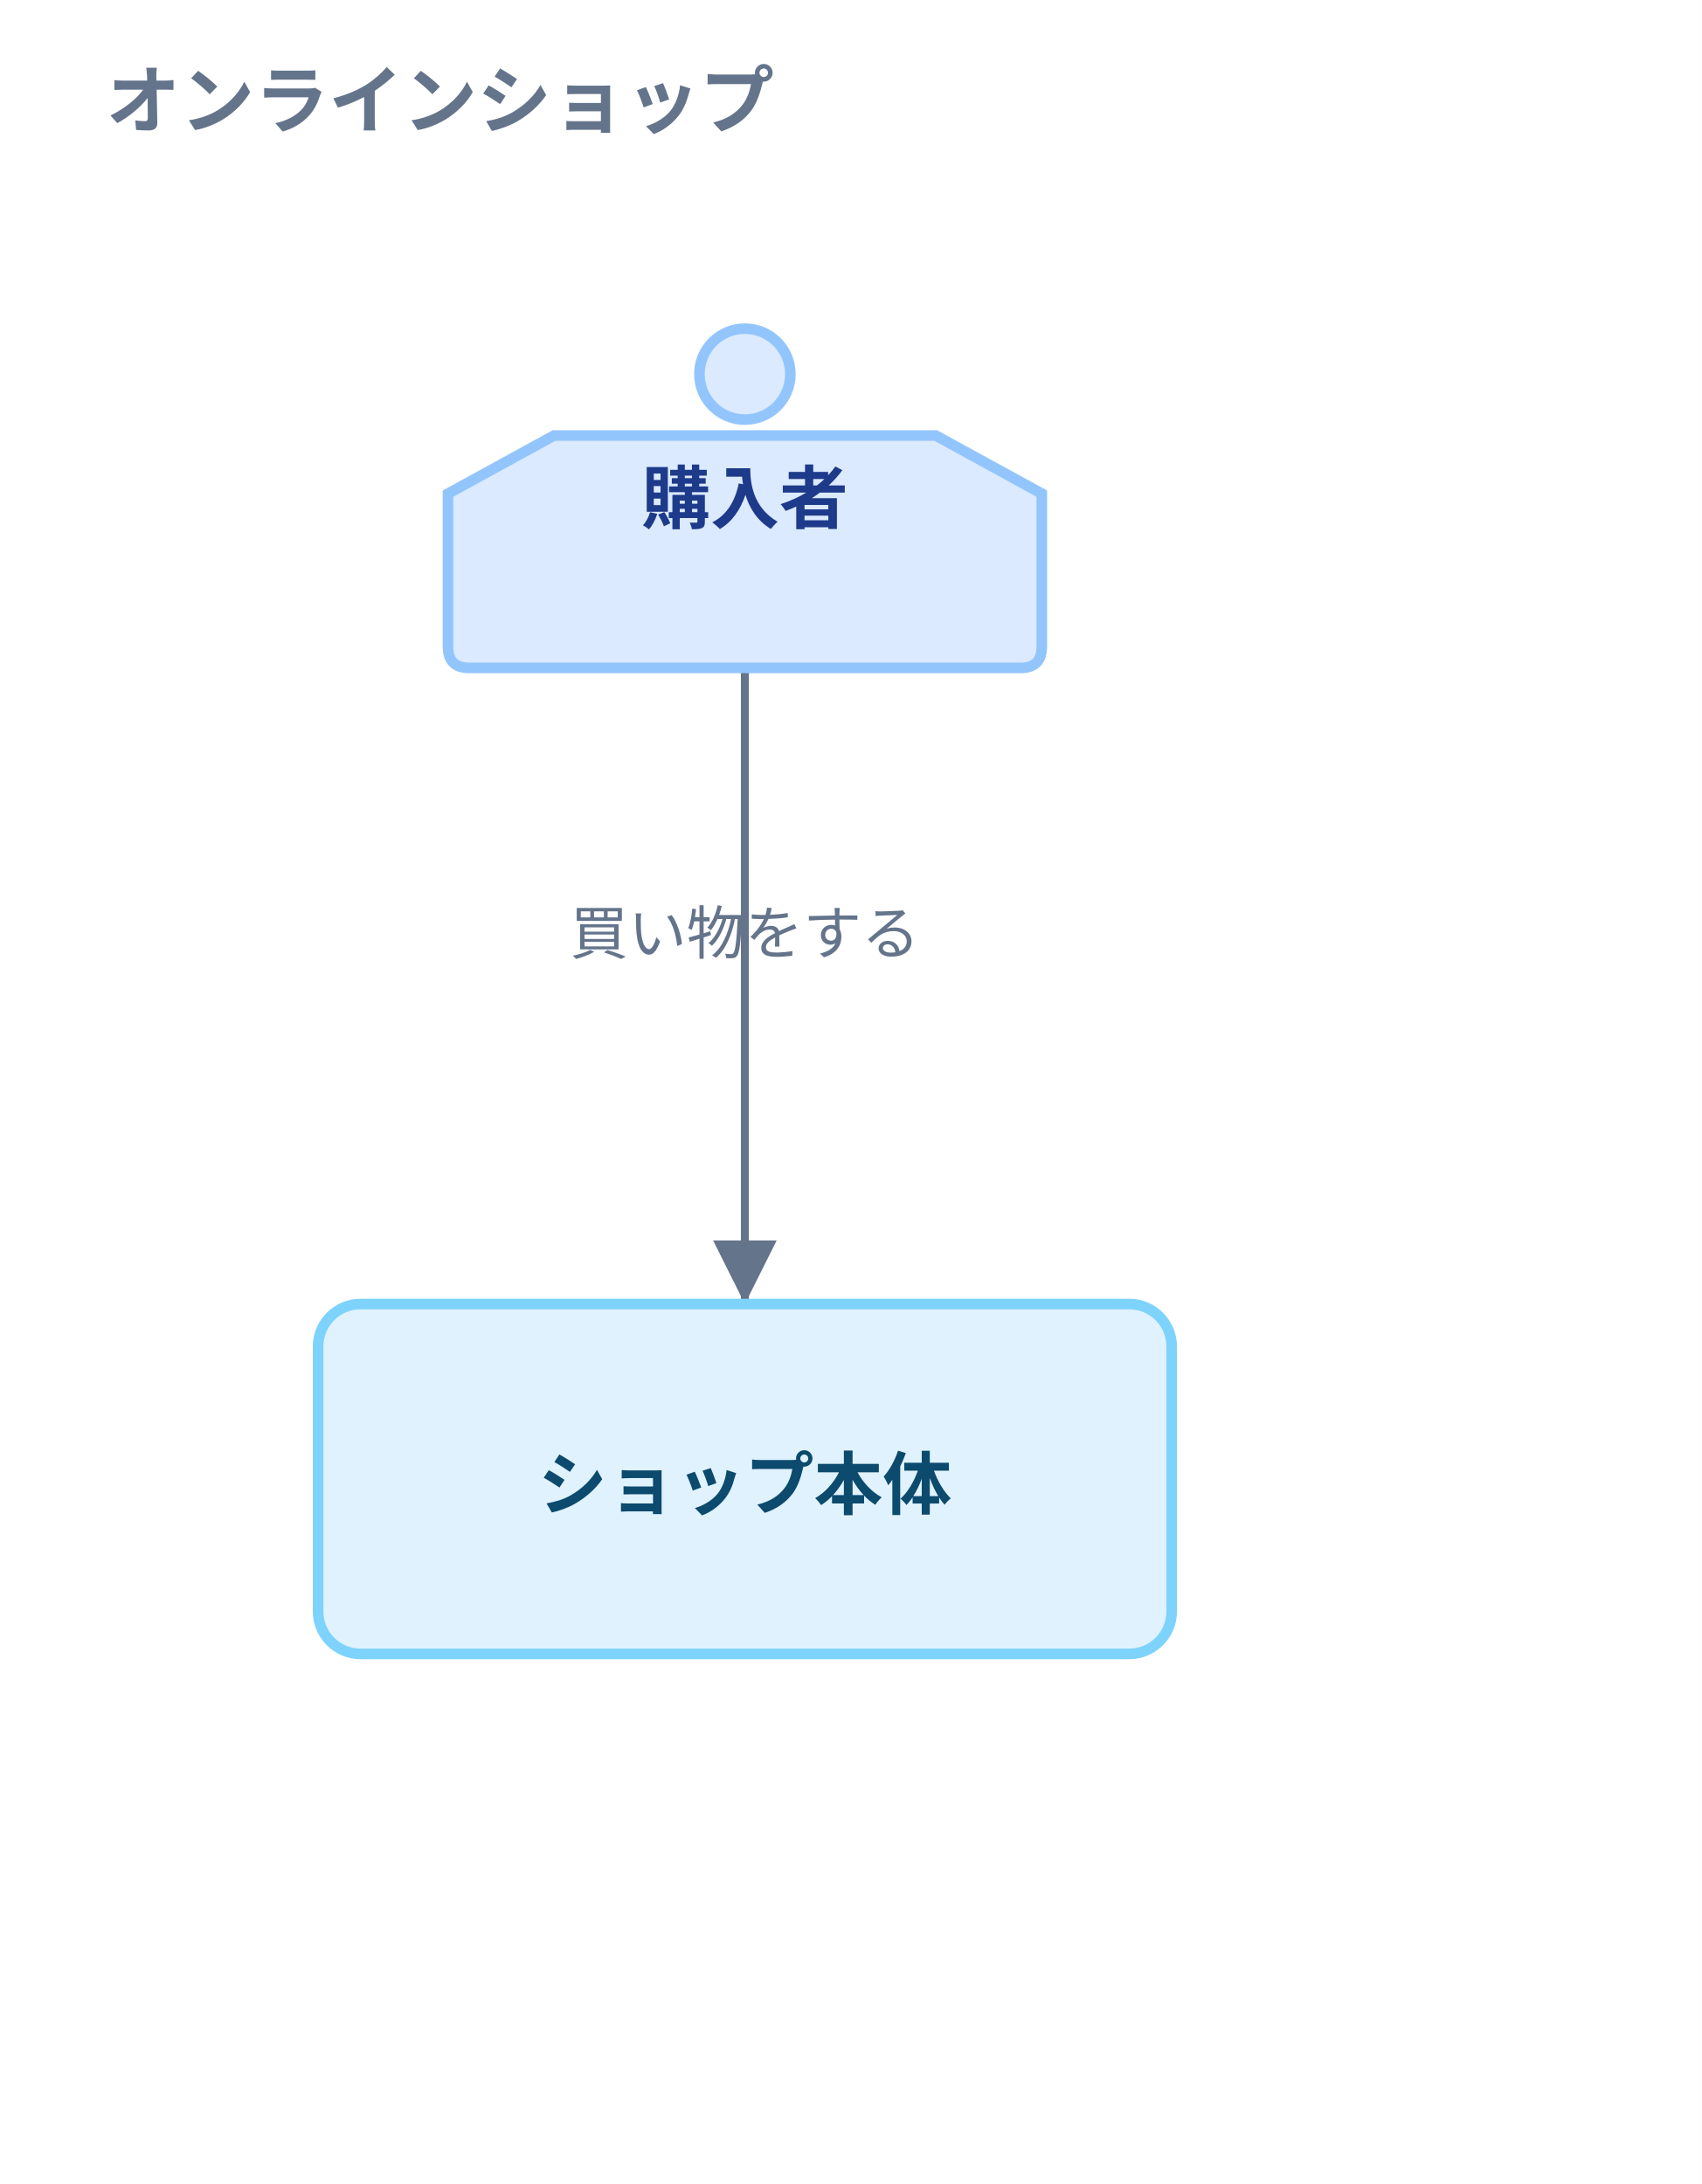
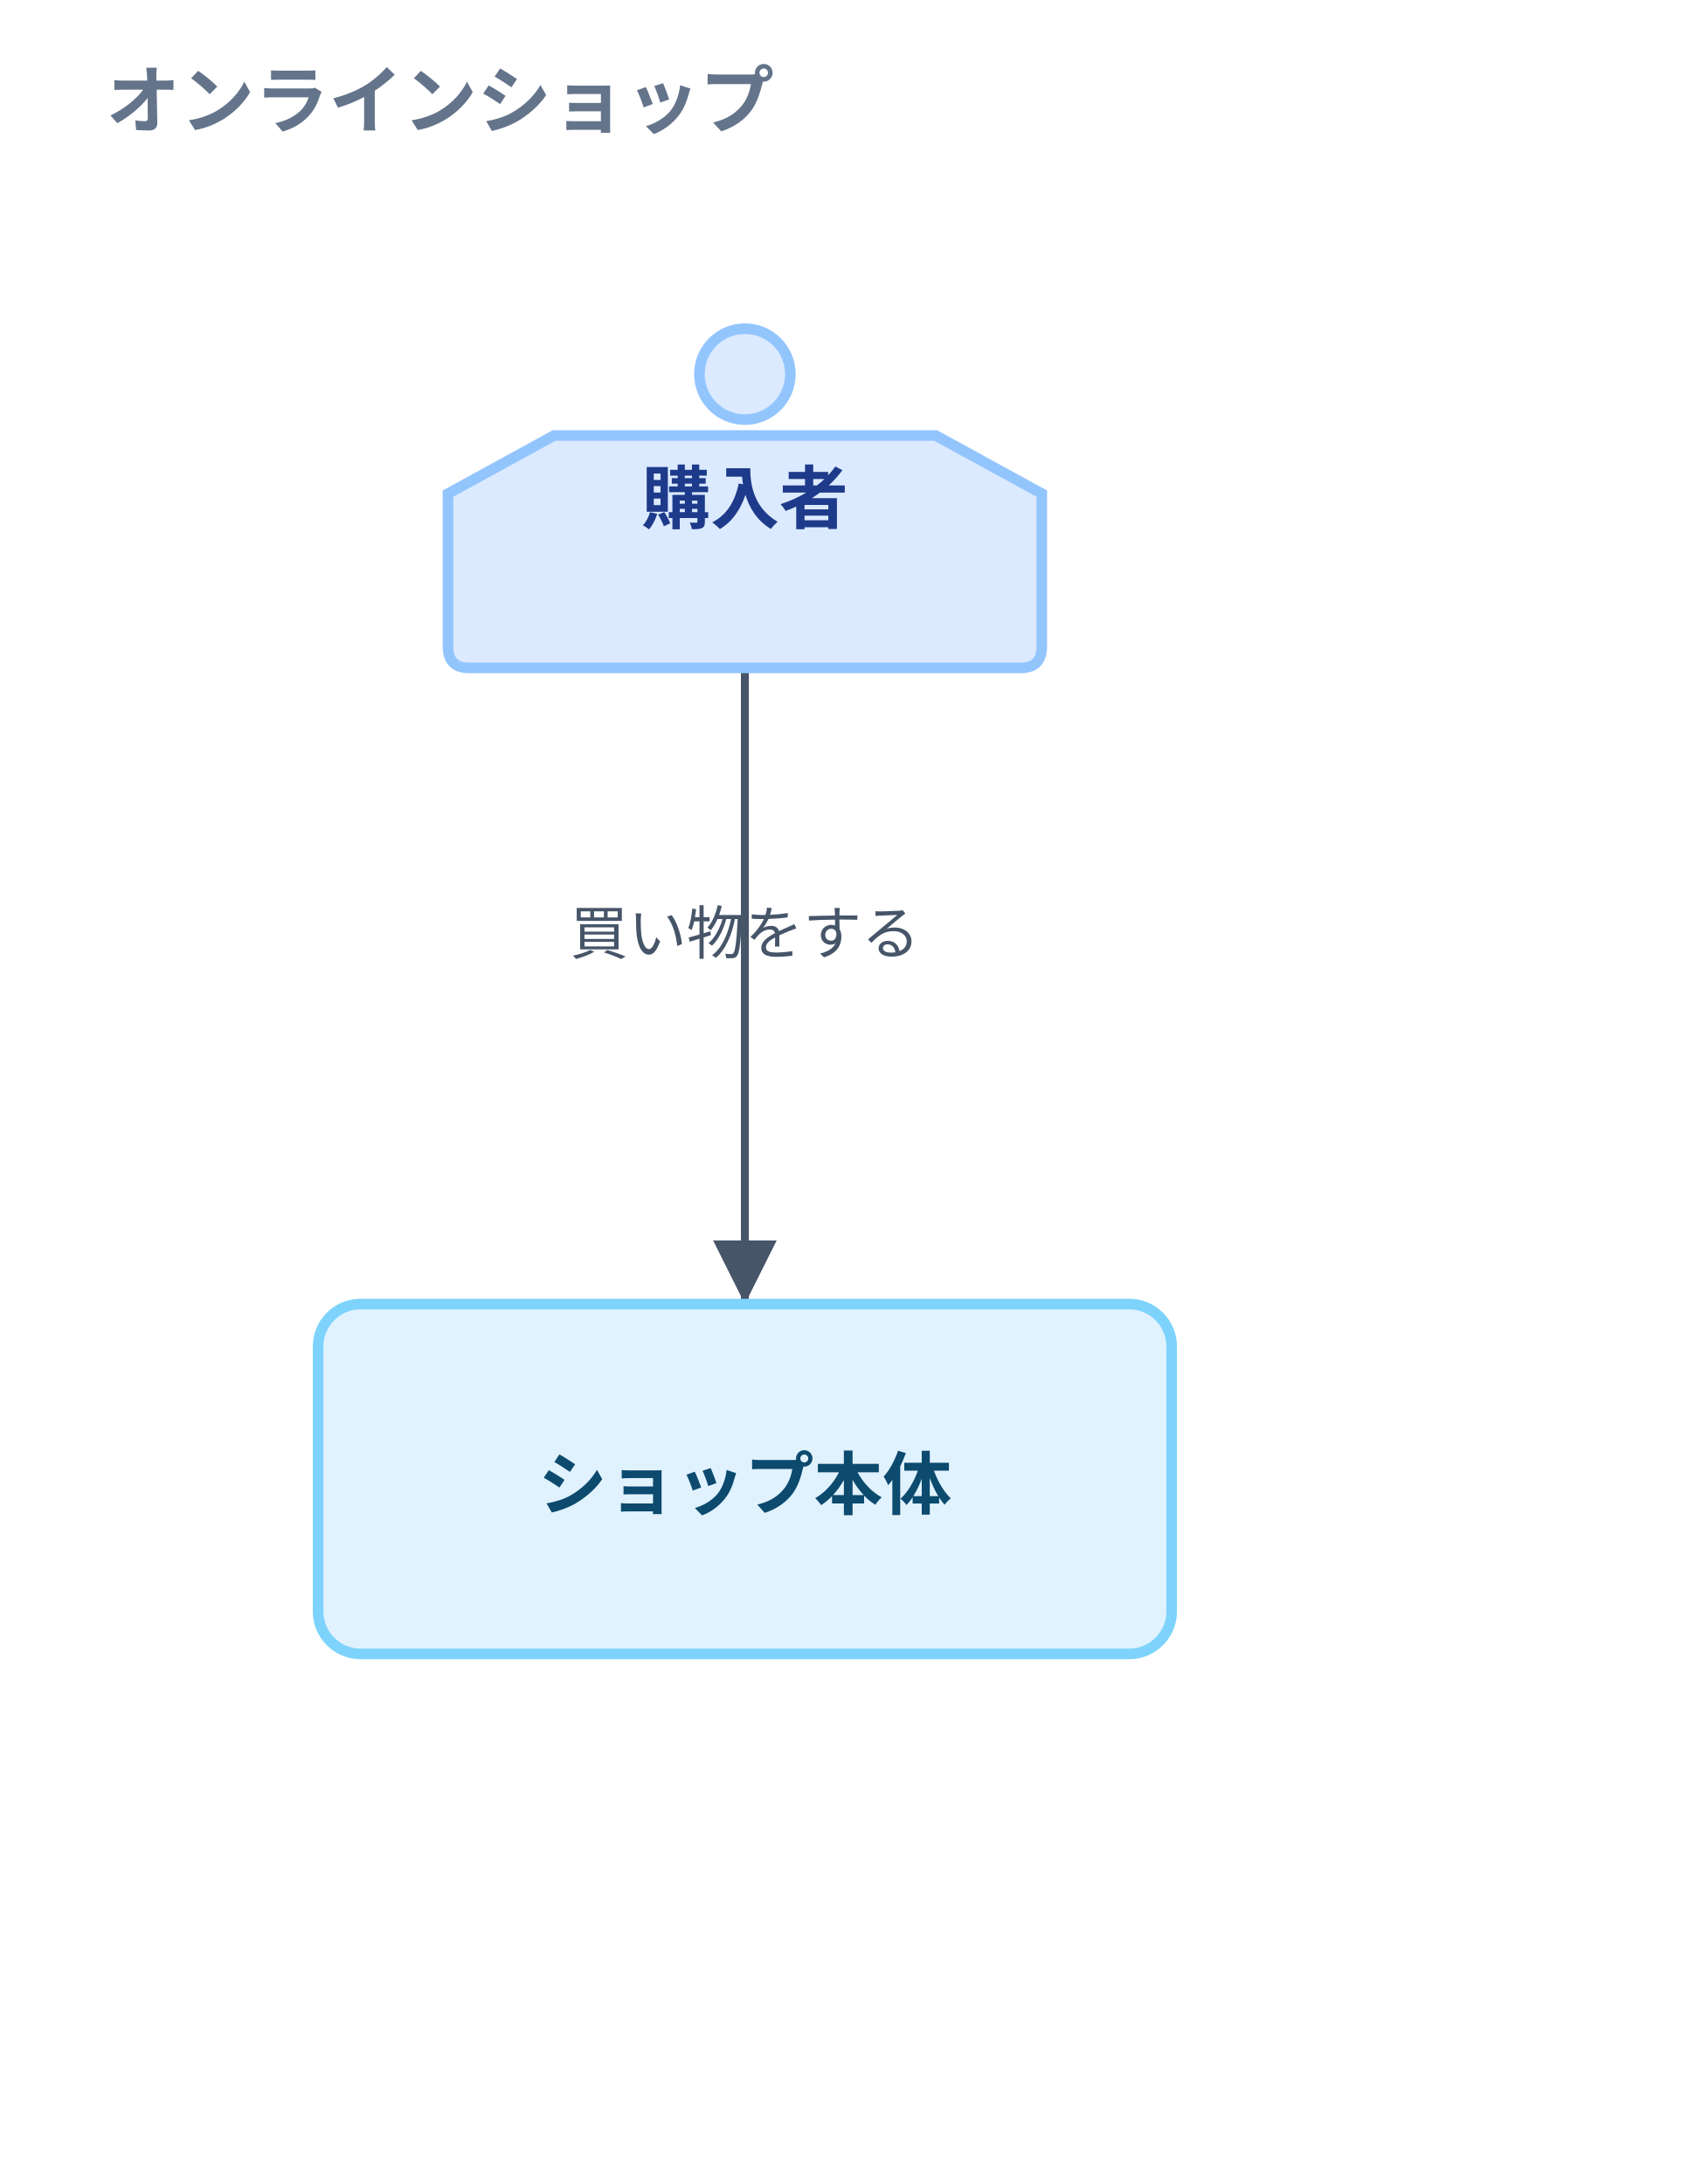
<svg xmlns="http://www.w3.org/2000/svg" viewBox="0 0 321 412" width="321" height="412">
  <defs>
    <marker id="arrow-default" viewBox="0 0 10 10" refX="10" refY="5" markerWidth="8" markerHeight="8" orient="auto-start-reverse">
-       <path d="M 0 0 L 10 5 L 0 10 z" fill="#64748B" />
+       <path d="M 0 0 L 10 5 L 0 10 z" fill="#475569" />
    </marker>
  </defs>
  <rect width="321" height="412" fill="#FFFFFF" rx="0" />
  <text x="20" y="24" fill="#64748B" font-size="14px" font-family="sans-serif" font-weight="bold">オンラインショップ</text>
  <g class="edges">
    <g data-edge-from="Customer" data-edge-to="Monolith" data-edge-kind="sync" data-edge-canonical-id="Customer-&gt;Monolith" data-edge-label="買い物をする" class="krs-edge krs-edge--interactive">
      <line x1="140.5" y1="126" x2="140.5" y2="246" stroke="transparent" stroke-width="14" stroke-linecap="butt" class="krs-edge__hitline" />
-       <line x1="140.5" y1="126" x2="140.5" y2="246" stroke="#64748B" stroke-width="1.5" marker-end="url(#arrow-default)" />
-       <text x="140.5" y="180" text-anchor="middle" fill="#64748B" font-size="11px" font-family="sans-serif">買い物をする</text>
+       <line x1="140.5" y1="126" x2="140.5" y2="246" stroke="#475569" stroke-width="1.5" marker-end="url(#arrow-default)" />
+       <text x="140.5" y="180" text-anchor="middle" fill="#475569" font-size="11px" font-family="sans-serif">買い物をする</text>
    </g>
  </g>
  <g class="nodes">
    <g data-node-id="Customer" data-node-kind="user" data-has-children="false" data-has-description="false">
      <circle cx="140.5" cy="70.58" r="8.58" fill="#DBEAFE" stroke="#93C5FD" stroke-width="2" />
      <path d="M104.5 82.16 L176.5 82.16 L196.5 93.12 L196.5 122 Q196.5 126 192.5 126 L88.5 126 Q84.5 126 84.5 122 L84.5 93.12 Z" fill="#DBEAFE" stroke="#93C5FD" stroke-width="2" />
      <text x="140.5" y="93" text-anchor="middle" dominant-baseline="central" fill="#1E3A8A" font-size="13px" font-weight="bold" font-family="sans-serif">購入者</text>
    </g>
    <g data-node-id="Monolith" data-node-kind="service" data-has-children="true" data-has-description="false" style="cursor: pointer">
      <rect x="60" y="246" width="161" height="66" rx="8" ry="8" fill="#E0F2FE" stroke="#7DD3FC" stroke-width="2" />
      <text x="140.5" y="279" text-anchor="middle" dominant-baseline="central" fill="#0C4A6E" font-size="13px" font-weight="bold" font-family="sans-serif">ショップ本体</text>
    </g>
  </g>
</svg>
